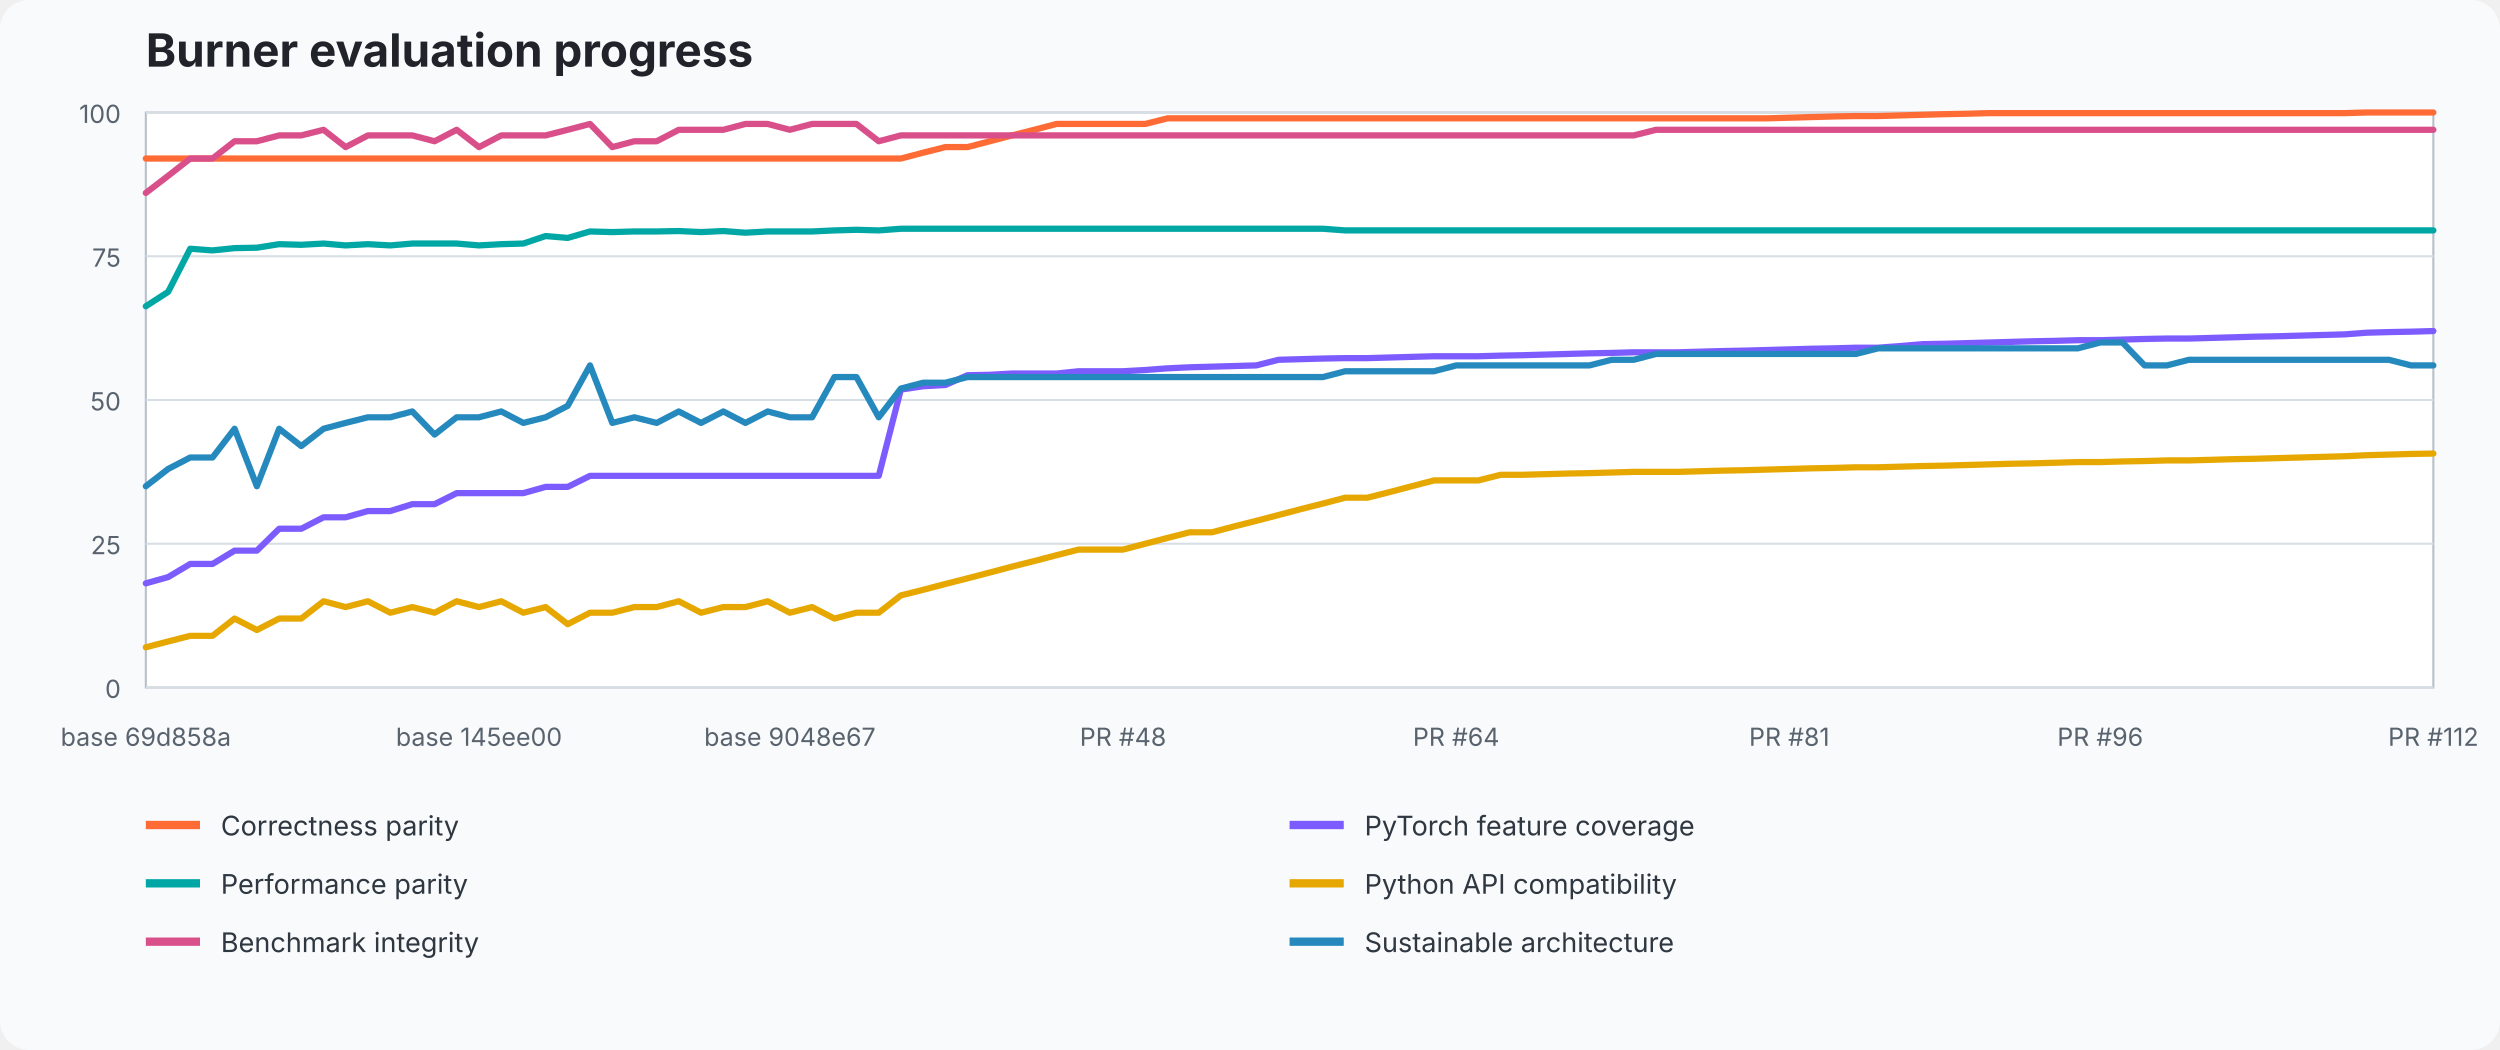
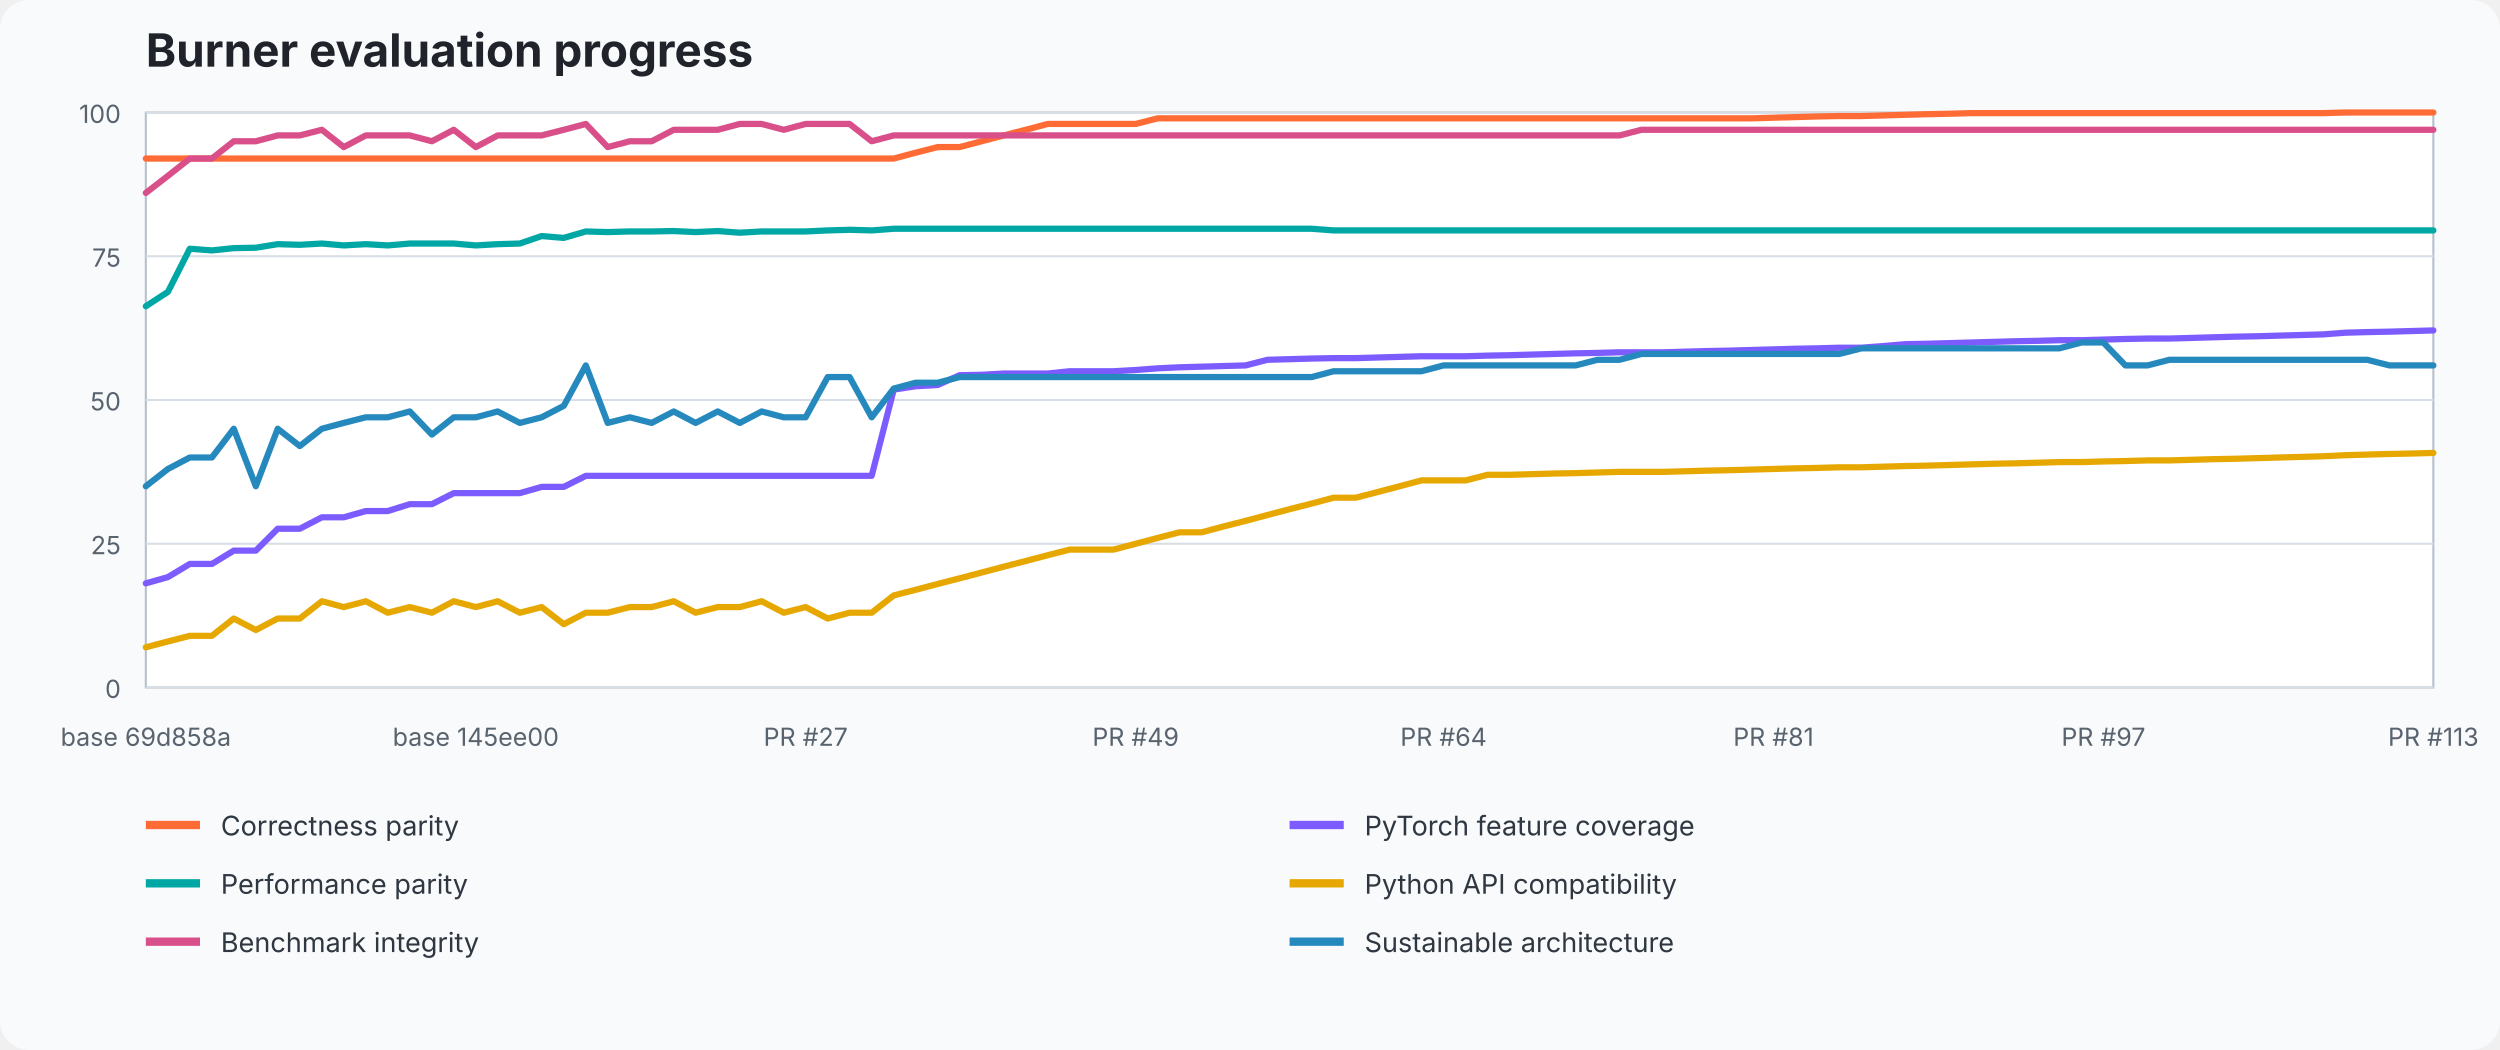
<svg xmlns="http://www.w3.org/2000/svg" width="1200" height="504" viewBox="0 0 1200 504" role="img" aria-labelledby="title desc">
  <style>text{font-family:ui-sans-serif,system-ui,-apple-system,BlinkMacSystemFont,"Segoe UI",sans-serif}.title{font-size:22px;font-weight:700;fill:#20242a}.axis{font-size:12px;fill:#59636e}.legend{font-size:13px;fill:#2f3740}.grid{stroke:#d8dee5;stroke-width:1}.plot{fill:#fff;stroke:#b7c0ca}</style>
  <rect width="100%" height="100%" fill="#f8fafc" rx="14" />
  <text x="70" y="32" class="title">Burner evaluation progress</text>
  <rect x="70" y="54" width="1098" height="276" class="plot" />
  <line x1="70" y1="330" x2="1168" y2="330" class="grid" />
  <text x="58" y="335" text-anchor="end" class="axis">0</text>
  <line x1="70" y1="261" x2="1168" y2="261" class="grid" />
  <text x="58" y="266" text-anchor="end" class="axis">25</text>
  <line x1="70" y1="192" x2="1168" y2="192" class="grid" />
  <text x="58" y="197" text-anchor="end" class="axis">50</text>
  <line x1="70" y1="123" x2="1168" y2="123" class="grid" />
  <text x="58" y="128" text-anchor="end" class="axis">75</text>
  <line x1="70" y1="54" x2="1168" y2="54" class="grid" />
  <text x="58" y="59" text-anchor="end" class="axis">100</text>
-   <polyline points="70.0,76.1 80.7,76.1 91.3,76.1 102.0,76.1 112.6,76.1 123.3,76.1 134.0,76.1 144.6,76.1 155.3,76.1 165.9,76.1 176.6,76.1 187.3,76.1 197.9,76.1 208.6,76.1 219.2,76.1 229.9,76.1 240.6,76.1 251.2,76.1 261.9,76.1 272.5,76.1 283.2,76.1 293.9,76.1 304.5,76.1 315.2,76.1 325.8,76.1 336.5,76.1 347.2,76.1 357.8,76.1 368.5,76.1 379.1,76.1 389.8,76.1 400.5,76.1 411.1,76.1 421.8,76.1 432.4,76.1 443.1,73.3 453.8,70.6 464.4,70.6 475.1,67.8 485.7,65.0 496.4,62.3 507.1,59.5 517.7,59.5 528.4,59.5 539.0,59.5 549.7,59.5 560.4,56.8 571.0,56.8 581.7,56.8 592.3,56.8 603.0,56.8 613.7,56.8 624.3,56.8 635.0,56.8 645.7,56.8 656.3,56.8 667.0,56.8 677.6,56.8 688.3,56.8 699.0,56.8 709.6,56.8 720.3,56.8 730.9,56.8 741.6,56.8 752.3,56.8 762.9,56.8 773.6,56.8 784.2,56.8 794.9,56.8 805.6,56.8 816.2,56.8 826.9,56.8 837.5,56.8 848.2,56.8 858.9,56.5 869.5,56.2 880.2,55.9 890.8,55.7 901.5,55.7 912.2,55.4 922.8,55.1 933.5,54.8 944.1,54.6 954.8,54.3 965.5,54.3 976.1,54.3 986.8,54.3 997.4,54.3 1008.1,54.3 1018.8,54.3 1029.4,54.3 1040.1,54.3 1050.7,54.3 1061.4,54.3 1072.1,54.3 1082.7,54.3 1093.4,54.3 1104.0,54.3 1114.7,54.3 1125.4,54.3 1136.0,54.0 1146.7,54.0 1157.3,54.0 1168.0,54.0" fill="none" stroke="#ff6b35" stroke-width="3" stroke-linejoin="round" stroke-linecap="round" />
-   <polyline points="70.0,280.0 80.7,277.0 91.3,270.7 102.0,270.7 112.6,264.3 123.3,264.3 134.0,253.8 144.6,253.8 155.3,248.3 165.9,248.3 176.6,245.3 187.3,245.3 197.9,242.0 208.6,242.0 219.2,236.7 229.9,236.7 240.6,236.7 251.2,236.7 261.9,233.7 272.5,233.7 283.2,228.4 293.9,228.4 304.5,228.4 315.2,228.4 325.8,228.4 336.5,228.4 347.2,228.4 357.8,228.4 368.5,228.4 379.1,228.4 389.8,228.4 400.5,228.4 411.1,228.4 421.8,228.4 432.4,187.0 443.1,185.4 453.8,184.8 464.4,180.1 475.1,179.9 485.7,179.3 496.4,179.3 507.1,179.3 517.7,178.2 528.4,178.2 539.0,178.2 549.7,177.6 560.4,176.8 571.0,176.3 581.7,176.0 592.3,175.7 603.0,175.4 613.7,172.7 624.3,172.4 635.0,172.1 645.7,171.9 656.3,171.9 667.0,171.6 677.6,171.3 688.3,171.0 699.0,171.0 709.6,171.0 720.3,170.7 730.9,170.5 741.6,170.2 752.3,169.9 762.9,169.6 773.6,169.4 784.2,169.1 794.9,169.1 805.6,169.1 816.2,168.8 826.9,168.5 837.5,168.3 848.2,168.0 858.9,167.7 869.5,167.4 880.2,167.2 890.8,166.9 901.5,166.9 912.2,166.1 922.8,165.2 933.5,165.0 944.1,164.7 954.8,164.4 965.5,164.1 976.1,163.8 986.8,163.6 997.4,163.3 1008.1,163.3 1018.8,163.0 1029.4,162.7 1040.1,162.5 1050.7,162.5 1061.4,162.2 1072.1,161.9 1082.7,161.6 1093.4,161.4 1104.0,161.1 1114.7,160.8 1125.4,160.5 1136.0,159.7 1146.7,159.4 1157.3,159.2 1168.0,158.9" fill="none" stroke="#7c5cff" stroke-width="3" stroke-linejoin="round" stroke-linecap="round" />
-   <polyline points="70.0,147.0 80.7,140.1 91.3,119.4 102.0,120.2 112.6,119.1 123.3,118.9 134.0,117.2 144.6,117.5 155.3,116.9 165.9,117.8 176.6,117.2 187.3,117.8 197.9,116.9 208.6,116.9 219.2,116.9 229.9,117.8 240.6,117.2 251.2,116.9 261.9,113.3 272.5,114.2 283.2,111.1 293.9,111.4 304.5,111.1 315.2,111.1 325.8,110.9 336.5,111.4 347.2,110.9 357.8,111.7 368.5,111.1 379.1,111.1 389.8,111.1 400.5,110.6 411.1,110.3 421.8,110.6 432.4,109.8 443.1,109.8 453.8,109.8 464.4,109.8 475.1,109.8 485.7,109.8 496.4,109.8 507.1,109.8 517.7,109.8 528.4,109.8 539.0,109.8 549.7,109.8 560.4,109.8 571.0,109.8 581.7,109.8 592.3,109.8 603.0,109.8 613.7,109.8 624.3,109.8 635.0,109.8 645.7,110.6 656.3,110.6 667.0,110.6 677.6,110.6 688.3,110.6 699.0,110.6 709.6,110.6 720.3,110.6 730.9,110.6 741.6,110.6 752.3,110.6 762.9,110.6 773.6,110.6 784.2,110.6 794.9,110.6 805.6,110.6 816.2,110.6 826.9,110.6 837.5,110.6 848.2,110.6 858.9,110.6 869.5,110.6 880.2,110.6 890.8,110.6 901.5,110.6 912.2,110.6 922.8,110.6 933.5,110.6 944.1,110.6 954.8,110.6 965.5,110.6 976.1,110.6 986.8,110.6 997.4,110.6 1008.1,110.6 1018.8,110.6 1029.4,110.6 1040.1,110.6 1050.7,110.6 1061.4,110.6 1072.1,110.6 1082.7,110.6 1093.4,110.6 1104.0,110.6 1114.7,110.6 1125.4,110.6 1136.0,110.6 1146.7,110.6 1157.3,110.6 1168.0,110.6" fill="none" stroke="#00a7a5" stroke-width="3" stroke-linejoin="round" stroke-linecap="round" />
-   <polyline points="70.0,310.7 80.7,307.9 91.3,305.2 102.0,305.2 112.6,296.9 123.3,302.4 134.0,296.9 144.6,296.9 155.3,288.6 165.9,291.4 176.6,288.6 187.3,294.1 197.9,291.4 208.6,294.1 219.2,288.6 229.9,291.4 240.6,288.6 251.2,294.1 261.9,291.4 272.5,299.6 283.2,294.1 293.9,294.1 304.5,291.4 315.2,291.4 325.8,288.6 336.5,294.1 347.2,291.4 357.8,291.4 368.5,288.6 379.1,294.1 389.8,291.4 400.5,296.9 411.1,294.1 421.8,294.1 432.4,285.8 443.1,283.1 453.8,280.3 464.4,277.6 475.1,274.8 485.7,272.0 496.4,269.3 507.1,266.5 517.7,263.8 528.4,263.8 539.0,263.8 549.7,261.0 560.4,258.2 571.0,255.5 581.7,255.5 592.3,252.7 603.0,250.0 613.7,247.2 624.3,244.4 635.0,241.7 645.7,238.9 656.3,238.9 667.0,236.2 677.6,233.4 688.3,230.6 699.0,230.6 709.6,230.6 720.3,227.9 730.9,227.9 741.6,227.6 752.3,227.3 762.9,227.1 773.6,226.8 784.2,226.5 794.9,226.5 805.6,226.5 816.2,226.2 826.9,225.9 837.5,225.7 848.2,225.4 858.9,225.1 869.5,224.8 880.2,224.6 890.8,224.3 901.5,224.3 912.2,224.0 922.8,223.7 933.5,223.5 944.1,223.2 954.8,222.9 965.5,222.6 976.1,222.4 986.8,222.1 997.4,221.8 1008.1,221.8 1018.8,221.5 1029.4,221.3 1040.1,221.0 1050.7,221.0 1061.4,220.7 1072.1,220.4 1082.7,220.2 1093.4,219.9 1104.0,219.6 1114.7,219.3 1125.4,219.0 1136.0,218.5 1146.7,218.2 1157.3,217.9 1168.0,217.7" fill="none" stroke="#e6a700" stroke-width="3" stroke-linejoin="round" stroke-linecap="round" />
-   <polyline points="70.0,92.6 80.7,84.4 91.3,76.1 102.0,76.1 112.6,67.8 123.3,67.8 134.0,65.0 144.6,65.0 155.3,62.3 165.9,70.6 176.6,65.0 187.3,65.0 197.9,65.0 208.6,67.8 219.2,62.3 229.9,70.6 240.6,65.0 251.2,65.0 261.9,65.0 272.5,62.3 283.2,59.5 293.9,70.6 304.5,67.8 315.2,67.8 325.8,62.3 336.5,62.3 347.2,62.3 357.8,59.5 368.5,59.5 379.1,62.3 389.8,59.5 400.5,59.5 411.1,59.5 421.8,67.8 432.4,65.0 443.1,65.0 453.8,65.0 464.4,65.0 475.1,65.0 485.7,65.0 496.4,65.0 507.1,65.0 517.7,65.0 528.4,65.0 539.0,65.0 549.7,65.0 560.4,65.0 571.0,65.0 581.7,65.0 592.3,65.0 603.0,65.0 613.7,65.0 624.3,65.0 635.0,65.0 645.7,65.0 656.3,65.0 667.0,65.0 677.6,65.0 688.3,65.0 699.0,65.0 709.6,65.0 720.3,65.0 730.9,65.0 741.6,65.0 752.3,65.0 762.9,65.0 773.6,65.0 784.2,65.0 794.9,62.3 805.6,62.3 816.2,62.3 826.9,62.3 837.5,62.3 848.2,62.3 858.9,62.3 869.5,62.3 880.2,62.3 890.8,62.3 901.5,62.3 912.2,62.3 922.8,62.3 933.5,62.3 944.1,62.3 954.8,62.3 965.5,62.3 976.1,62.3 986.8,62.3 997.4,62.3 1008.1,62.3 1018.8,62.3 1029.4,62.3 1040.1,62.3 1050.7,62.3 1061.4,62.3 1072.1,62.3 1082.7,62.3 1093.4,62.3 1104.0,62.3 1114.7,62.3 1125.4,62.3 1136.0,62.3 1146.7,62.3 1157.3,62.3 1168.0,62.3" fill="none" stroke="#d94f8a" stroke-width="3" stroke-linejoin="round" stroke-linecap="round" />
-   <polyline points="70.0,233.4 80.7,225.1 91.3,219.6 102.0,219.6 112.6,205.8 123.3,233.4 134.0,205.8 144.6,214.1 155.3,205.8 165.9,203.0 176.6,200.3 187.3,200.3 197.9,197.5 208.6,208.6 219.2,200.3 229.9,200.3 240.6,197.5 251.2,203.0 261.9,200.3 272.5,194.8 283.2,175.4 293.9,203.0 304.5,200.3 315.2,203.0 325.8,197.5 336.5,203.0 347.2,197.5 357.8,203.0 368.5,197.5 379.1,200.3 389.8,200.3 400.5,181.0 411.1,181.0 421.8,200.3 432.4,186.5 443.1,183.7 453.8,183.7 464.4,181.0 475.1,181.0 485.7,181.0 496.4,181.0 507.1,181.0 517.7,181.0 528.4,181.0 539.0,181.0 549.7,181.0 560.4,181.0 571.0,181.0 581.7,181.0 592.3,181.0 603.0,181.0 613.7,181.0 624.3,181.0 635.0,181.0 645.7,178.2 656.3,178.2 667.0,178.2 677.6,178.2 688.3,178.2 699.0,175.4 709.6,175.4 720.3,175.4 730.9,175.4 741.6,175.4 752.3,175.4 762.9,175.4 773.6,172.7 784.2,172.7 794.9,169.9 805.6,169.9 816.2,169.9 826.9,169.9 837.5,169.9 848.2,169.9 858.9,169.9 869.5,169.9 880.2,169.9 890.8,169.9 901.5,167.2 912.2,167.2 922.8,167.2 933.5,167.2 944.1,167.2 954.8,167.2 965.5,167.2 976.1,167.2 986.8,167.2 997.4,167.2 1008.1,164.4 1018.8,164.4 1029.4,175.4 1040.1,175.4 1050.7,172.7 1061.4,172.7 1072.1,172.7 1082.7,172.7 1093.4,172.7 1104.0,172.7 1114.7,172.7 1125.4,172.7 1136.0,172.7 1146.7,172.7 1157.3,175.4 1168.0,175.4" fill="none" stroke="#2589bd" stroke-width="3" stroke-linejoin="round" stroke-linecap="round" />
+   <polyline points="70.0,76.1 80.6,76.1 91.1,76.1 101.7,76.1 112.2,76.1 122.8,76.1 133.3,76.1 143.9,76.1 154.5,76.1 165.0,76.1 175.6,76.1 186.1,76.1 196.7,76.1 207.3,76.1 217.8,76.1 228.4,76.1 238.9,76.1 249.5,76.1 260.0,76.1 270.6,76.1 281.2,76.1 291.7,76.1 302.3,76.1 312.8,76.1 323.4,76.1 333.9,76.1 344.5,76.1 355.1,76.1 365.6,76.1 376.2,76.1 386.7,76.1 397.3,76.1 407.8,76.1 418.4,76.1 429.0,76.1 439.5,73.3 450.1,70.6 460.6,70.6 471.2,67.8 481.8,65.0 492.3,62.3 502.9,59.5 513.4,59.5 524.0,59.5 534.5,59.5 545.1,59.5 555.7,56.8 566.2,56.8 576.8,56.8 587.3,56.8 597.9,56.8 608.4,56.8 619.0,56.8 629.6,56.8 640.1,56.8 650.7,56.8 661.2,56.8 671.8,56.8 682.3,56.8 692.9,56.8 703.5,56.8 714.0,56.8 724.6,56.8 735.1,56.8 745.7,56.8 756.3,56.8 766.8,56.8 777.4,56.8 787.9,56.8 798.5,56.8 809.0,56.8 819.6,56.8 830.2,56.8 840.7,56.8 851.3,56.5 861.8,56.2 872.4,55.9 882.9,55.7 893.5,55.7 904.1,55.4 914.6,55.1 925.2,54.8 935.7,54.6 946.3,54.3 956.8,54.3 967.4,54.3 978.0,54.3 988.5,54.3 999.1,54.3 1009.6,54.3 1020.2,54.3 1030.8,54.3 1041.3,54.3 1051.9,54.3 1062.4,54.3 1073.0,54.3 1083.5,54.3 1094.1,54.3 1104.7,54.3 1115.2,54.3 1125.8,54.0 1136.3,54.0 1146.9,54.0 1157.4,54.0 1168.0,54.0" fill="none" stroke="#ff6b35" stroke-width="3" stroke-linejoin="round" stroke-linecap="round" />
+   <polyline points="70.0,280.0 80.6,277.0 91.1,270.7 101.7,270.7 112.2,264.3 122.8,264.3 133.3,253.8 143.9,253.8 154.5,248.3 165.0,248.3 175.6,245.3 186.1,245.3 196.7,242.0 207.3,242.0 217.8,236.7 228.4,236.7 238.9,236.7 249.5,236.7 260.0,233.7 270.6,233.7 281.2,228.4 291.7,228.4 302.3,228.4 312.8,228.4 323.4,228.4 333.9,228.4 344.5,228.4 355.1,228.4 365.6,228.4 376.2,228.4 386.7,228.4 397.3,228.4 407.8,228.4 418.4,228.4 429.0,187.0 439.5,185.4 450.1,184.8 460.6,180.1 471.2,179.9 481.8,179.3 492.3,179.3 502.9,179.3 513.4,178.2 524.0,178.2 534.5,178.2 545.1,177.6 555.7,176.8 566.2,176.3 576.8,176.0 587.3,175.7 597.9,175.4 608.4,172.7 619.0,172.4 629.6,172.1 640.1,171.9 650.7,171.9 661.2,171.6 671.8,171.3 682.3,171.0 692.9,171.0 703.5,171.0 714.0,170.7 724.6,170.5 735.1,170.2 745.7,169.9 756.3,169.6 766.8,169.4 777.4,169.1 787.9,169.1 798.5,169.1 809.0,168.8 819.6,168.5 830.2,168.3 840.7,168.0 851.3,167.7 861.8,167.4 872.4,167.2 882.9,166.9 893.5,166.9 904.1,166.1 914.6,165.2 925.2,165.0 935.7,164.7 946.3,164.4 956.8,164.1 967.4,163.8 978.0,163.6 988.5,163.3 999.1,163.3 1009.6,163.0 1020.2,162.7 1030.8,162.5 1041.3,162.5 1051.9,162.2 1062.4,161.9 1073.0,161.6 1083.5,161.4 1094.1,161.1 1104.7,160.8 1115.2,160.5 1125.8,159.7 1136.3,159.4 1146.9,159.2 1157.4,158.9 1168.0,158.6" fill="none" stroke="#7c5cff" stroke-width="3" stroke-linejoin="round" stroke-linecap="round" />
+   <polyline points="70.0,147.0 80.6,140.1 91.1,119.4 101.7,120.2 112.2,119.1 122.8,118.9 133.3,117.2 143.9,117.5 154.5,116.9 165.0,117.8 175.6,117.2 186.1,117.8 196.7,116.9 207.3,116.9 217.8,116.9 228.4,117.8 238.9,117.2 249.5,116.9 260.0,113.3 270.6,114.2 281.2,111.1 291.7,111.4 302.3,111.1 312.8,111.1 323.4,110.9 333.9,111.4 344.5,110.9 355.1,111.7 365.6,111.1 376.2,111.1 386.7,111.1 397.3,110.6 407.8,110.3 418.4,110.6 429.0,109.8 439.5,109.8 450.1,109.8 460.6,109.8 471.2,109.8 481.8,109.8 492.3,109.8 502.9,109.8 513.4,109.8 524.0,109.8 534.5,109.8 545.1,109.8 555.7,109.8 566.2,109.8 576.8,109.8 587.3,109.8 597.9,109.8 608.4,109.8 619.0,109.8 629.6,109.8 640.1,110.6 650.7,110.6 661.2,110.6 671.8,110.6 682.3,110.6 692.9,110.6 703.5,110.6 714.0,110.6 724.6,110.6 735.1,110.6 745.7,110.6 756.3,110.6 766.8,110.6 777.4,110.6 787.9,110.6 798.5,110.6 809.0,110.6 819.6,110.6 830.2,110.6 840.7,110.6 851.3,110.6 861.8,110.6 872.4,110.6 882.9,110.6 893.5,110.6 904.1,110.6 914.6,110.6 925.2,110.6 935.7,110.6 946.3,110.6 956.8,110.6 967.4,110.6 978.0,110.6 988.5,110.6 999.1,110.6 1009.6,110.6 1020.2,110.6 1030.8,110.6 1041.3,110.6 1051.9,110.6 1062.4,110.6 1073.0,110.6 1083.5,110.6 1094.1,110.6 1104.7,110.6 1115.2,110.6 1125.8,110.6 1136.3,110.6 1146.9,110.6 1157.4,110.6 1168.0,110.6" fill="none" stroke="#00a7a5" stroke-width="3" stroke-linejoin="round" stroke-linecap="round" />
+   <polyline points="70.0,310.7 80.6,307.9 91.1,305.2 101.7,305.2 112.2,296.9 122.8,302.4 133.3,296.9 143.9,296.9 154.5,288.6 165.0,291.4 175.6,288.6 186.1,294.1 196.7,291.4 207.3,294.1 217.8,288.6 228.4,291.4 238.9,288.6 249.5,294.1 260.0,291.4 270.6,299.6 281.2,294.1 291.7,294.1 302.3,291.4 312.8,291.4 323.4,288.6 333.9,294.1 344.5,291.4 355.1,291.4 365.6,288.6 376.2,294.1 386.7,291.4 397.3,296.9 407.8,294.1 418.4,294.1 429.0,285.8 439.5,283.1 450.1,280.3 460.6,277.6 471.2,274.8 481.8,272.0 492.3,269.3 502.9,266.5 513.4,263.8 524.0,263.8 534.5,263.8 545.1,261.0 555.7,258.2 566.2,255.5 576.8,255.5 587.3,252.7 597.9,250.0 608.4,247.2 619.0,244.4 629.6,241.7 640.1,238.9 650.7,238.9 661.2,236.2 671.8,233.4 682.3,230.6 692.9,230.6 703.5,230.6 714.0,227.9 724.6,227.9 735.1,227.6 745.7,227.3 756.3,227.1 766.8,226.8 777.4,226.5 787.9,226.5 798.5,226.5 809.0,226.2 819.6,225.9 830.2,225.7 840.7,225.4 851.3,225.1 861.8,224.8 872.4,224.6 882.9,224.3 893.5,224.3 904.1,224.0 914.6,223.7 925.2,223.5 935.7,223.2 946.3,222.9 956.8,222.6 967.4,222.4 978.0,222.1 988.5,221.8 999.1,221.8 1009.6,221.5 1020.2,221.3 1030.8,221.0 1041.3,221.0 1051.9,220.7 1062.4,220.4 1073.0,220.2 1083.5,219.9 1094.1,219.6 1104.7,219.3 1115.2,219.0 1125.8,218.5 1136.3,218.2 1146.9,217.9 1157.4,217.7 1168.0,217.4" fill="none" stroke="#e6a700" stroke-width="3" stroke-linejoin="round" stroke-linecap="round" />
+   <polyline points="70.0,92.6 80.6,84.4 91.1,76.1 101.7,76.1 112.2,67.8 122.8,67.8 133.3,65.0 143.9,65.0 154.5,62.3 165.0,70.6 175.6,65.0 186.1,65.0 196.7,65.0 207.3,67.8 217.8,62.3 228.4,70.6 238.9,65.0 249.5,65.0 260.0,65.0 270.6,62.3 281.2,59.5 291.7,70.6 302.3,67.8 312.8,67.8 323.4,62.3 333.9,62.3 344.5,62.3 355.1,59.5 365.6,59.5 376.2,62.3 386.7,59.5 397.3,59.5 407.8,59.5 418.4,67.8 429.0,65.0 439.5,65.0 450.1,65.0 460.6,65.0 471.2,65.0 481.8,65.0 492.3,65.0 502.9,65.0 513.4,65.0 524.0,65.0 534.5,65.0 545.1,65.0 555.7,65.0 566.2,65.0 576.8,65.0 587.3,65.0 597.9,65.0 608.4,65.0 619.0,65.0 629.6,65.0 640.1,65.0 650.7,65.0 661.2,65.0 671.8,65.0 682.3,65.0 692.9,65.0 703.5,65.0 714.0,65.0 724.6,65.0 735.1,65.0 745.7,65.0 756.3,65.0 766.8,65.0 777.4,65.0 787.9,62.3 798.5,62.3 809.0,62.3 819.6,62.3 830.2,62.3 840.7,62.3 851.3,62.3 861.8,62.3 872.4,62.3 882.9,62.3 893.5,62.3 904.1,62.3 914.6,62.3 925.2,62.3 935.7,62.3 946.3,62.3 956.8,62.3 967.4,62.3 978.0,62.3 988.5,62.3 999.1,62.3 1009.6,62.3 1020.2,62.3 1030.8,62.3 1041.3,62.3 1051.9,62.3 1062.4,62.3 1073.0,62.3 1083.5,62.3 1094.1,62.3 1104.7,62.3 1115.2,62.3 1125.8,62.3 1136.3,62.3 1146.9,62.3 1157.4,62.3 1168.0,62.3" fill="none" stroke="#d94f8a" stroke-width="3" stroke-linejoin="round" stroke-linecap="round" />
+   <polyline points="70.0,233.4 80.6,225.1 91.1,219.6 101.7,219.6 112.2,205.8 122.8,233.4 133.3,205.8 143.9,214.1 154.5,205.8 165.0,203.0 175.6,200.3 186.1,200.3 196.7,197.5 207.3,208.6 217.8,200.3 228.4,200.3 238.9,197.5 249.5,203.0 260.0,200.3 270.6,194.8 281.2,175.4 291.7,203.0 302.3,200.3 312.8,203.0 323.4,197.5 333.9,203.0 344.5,197.5 355.1,203.0 365.6,197.5 376.2,200.3 386.7,200.3 397.3,181.0 407.8,181.0 418.4,200.3 429.0,186.5 439.5,183.7 450.1,183.7 460.6,181.0 471.2,181.0 481.8,181.0 492.3,181.0 502.9,181.0 513.4,181.0 524.0,181.0 534.5,181.0 545.1,181.0 555.7,181.0 566.2,181.0 576.8,181.0 587.3,181.0 597.9,181.0 608.4,181.0 619.0,181.0 629.6,181.0 640.1,178.2 650.7,178.2 661.2,178.2 671.8,178.2 682.3,178.2 692.9,175.4 703.5,175.4 714.0,175.4 724.6,175.4 735.1,175.4 745.7,175.4 756.3,175.4 766.8,172.7 777.4,172.7 787.9,169.9 798.5,169.9 809.0,169.9 819.6,169.9 830.2,169.9 840.7,169.9 851.3,169.9 861.8,169.9 872.4,169.9 882.9,169.9 893.5,167.2 904.1,167.2 914.6,167.2 925.2,167.2 935.7,167.2 946.3,167.2 956.8,167.2 967.4,167.2 978.0,167.2 988.5,167.2 999.1,164.4 1009.6,164.4 1020.2,175.4 1030.8,175.4 1041.3,172.7 1051.9,172.7 1062.4,172.7 1073.0,172.7 1083.5,172.7 1094.1,172.7 1104.7,172.7 1115.2,172.7 1125.8,172.7 1136.3,172.7 1146.9,175.4 1157.4,175.4 1168.0,175.4" fill="none" stroke="#2589bd" stroke-width="3" stroke-linejoin="round" stroke-linecap="round" />
  <text x="70" y="358" text-anchor="middle" class="axis">base 69d858a</text>
-   <text x="229.903" y="358" text-anchor="middle" class="axis">base 145ee00</text>
-   <text x="379.146" y="358" text-anchor="middle" class="axis">base 9048e67</text>
-   <text x="539.049" y="358" text-anchor="middle" class="axis">PR #48</text>
-   <text x="698.951" y="358" text-anchor="middle" class="axis">PR #64</text>
-   <text x="858.854" y="358" text-anchor="middle" class="axis">PR #81</text>
-   <text x="1008.097" y="358" text-anchor="middle" class="axis">PR #96</text>
-   <text x="1168" y="358" text-anchor="middle" class="axis">PR #112</text>
+   <text x="228.365" y="358" text-anchor="middle" class="axis">base 145ee00</text>
+   <text x="386.731" y="358" text-anchor="middle" class="axis">PR #27</text>
+   <text x="545.096" y="358" text-anchor="middle" class="axis">PR #49</text>
+   <text x="692.904" y="358" text-anchor="middle" class="axis">PR #64</text>
+   <text x="851.269" y="358" text-anchor="middle" class="axis">PR #81</text>
+   <text x="1009.635" y="358" text-anchor="middle" class="axis">PR #97</text>
+   <text x="1168" y="358" text-anchor="middle" class="axis">PR #113</text>
  <line x1="70" y1="396" x2="96" y2="396" stroke="#ff6b35" stroke-width="4" />
  <text x="106" y="401" class="legend">Correctness parity</text>
  <line x1="619" y1="396" x2="645" y2="396" stroke="#7c5cff" stroke-width="4" />
  <text x="655" y="401" class="legend">PyTorch feature coverage</text>
  <line x1="70" y1="424" x2="96" y2="424" stroke="#00a7a5" stroke-width="4" />
  <text x="106" y="429" class="legend">Performance parity</text>
  <line x1="619" y1="424" x2="645" y2="424" stroke="#e6a700" stroke-width="4" />
  <text x="655" y="429" class="legend">Python API compatibility</text>
  <line x1="70" y1="452" x2="96" y2="452" stroke="#d94f8a" stroke-width="4" />
  <text x="106" y="457" class="legend">Benchmark integrity</text>
  <line x1="619" y1="452" x2="645" y2="452" stroke="#2589bd" stroke-width="4" />
  <text x="655" y="457" class="legend">Sustainable architecture</text>
</svg>
